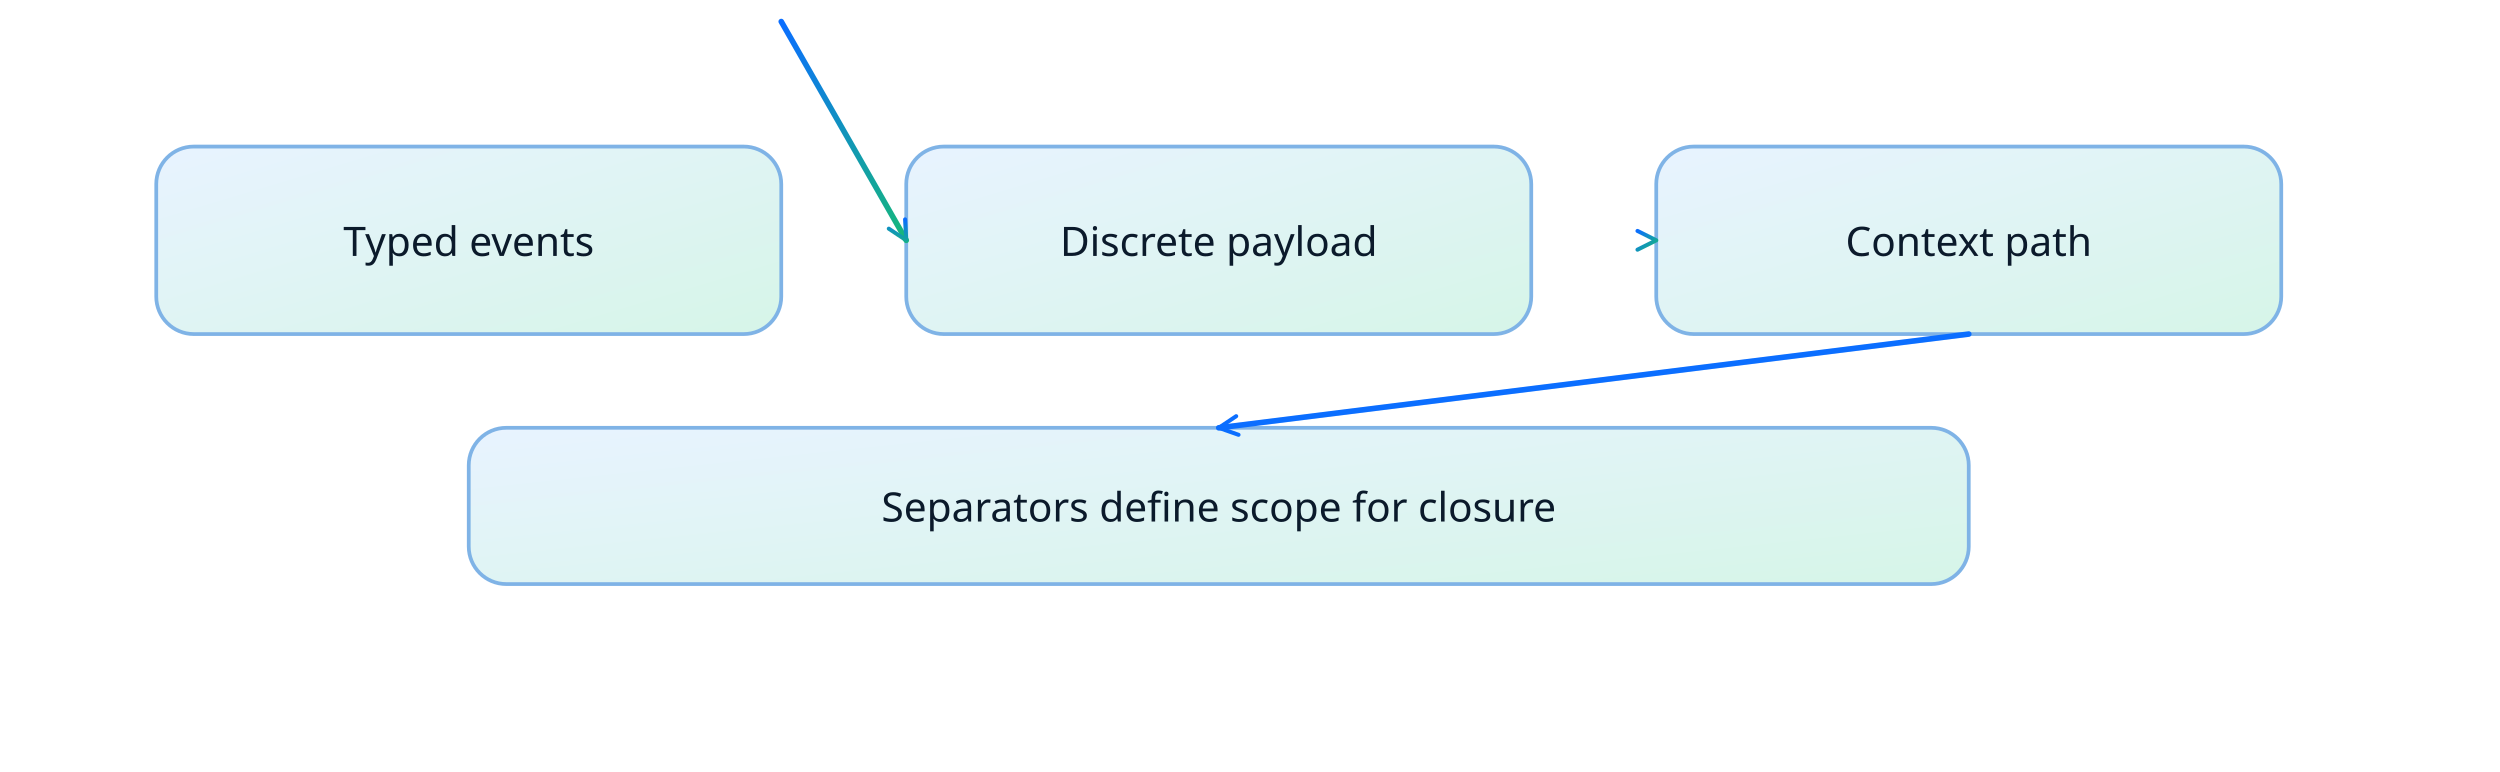
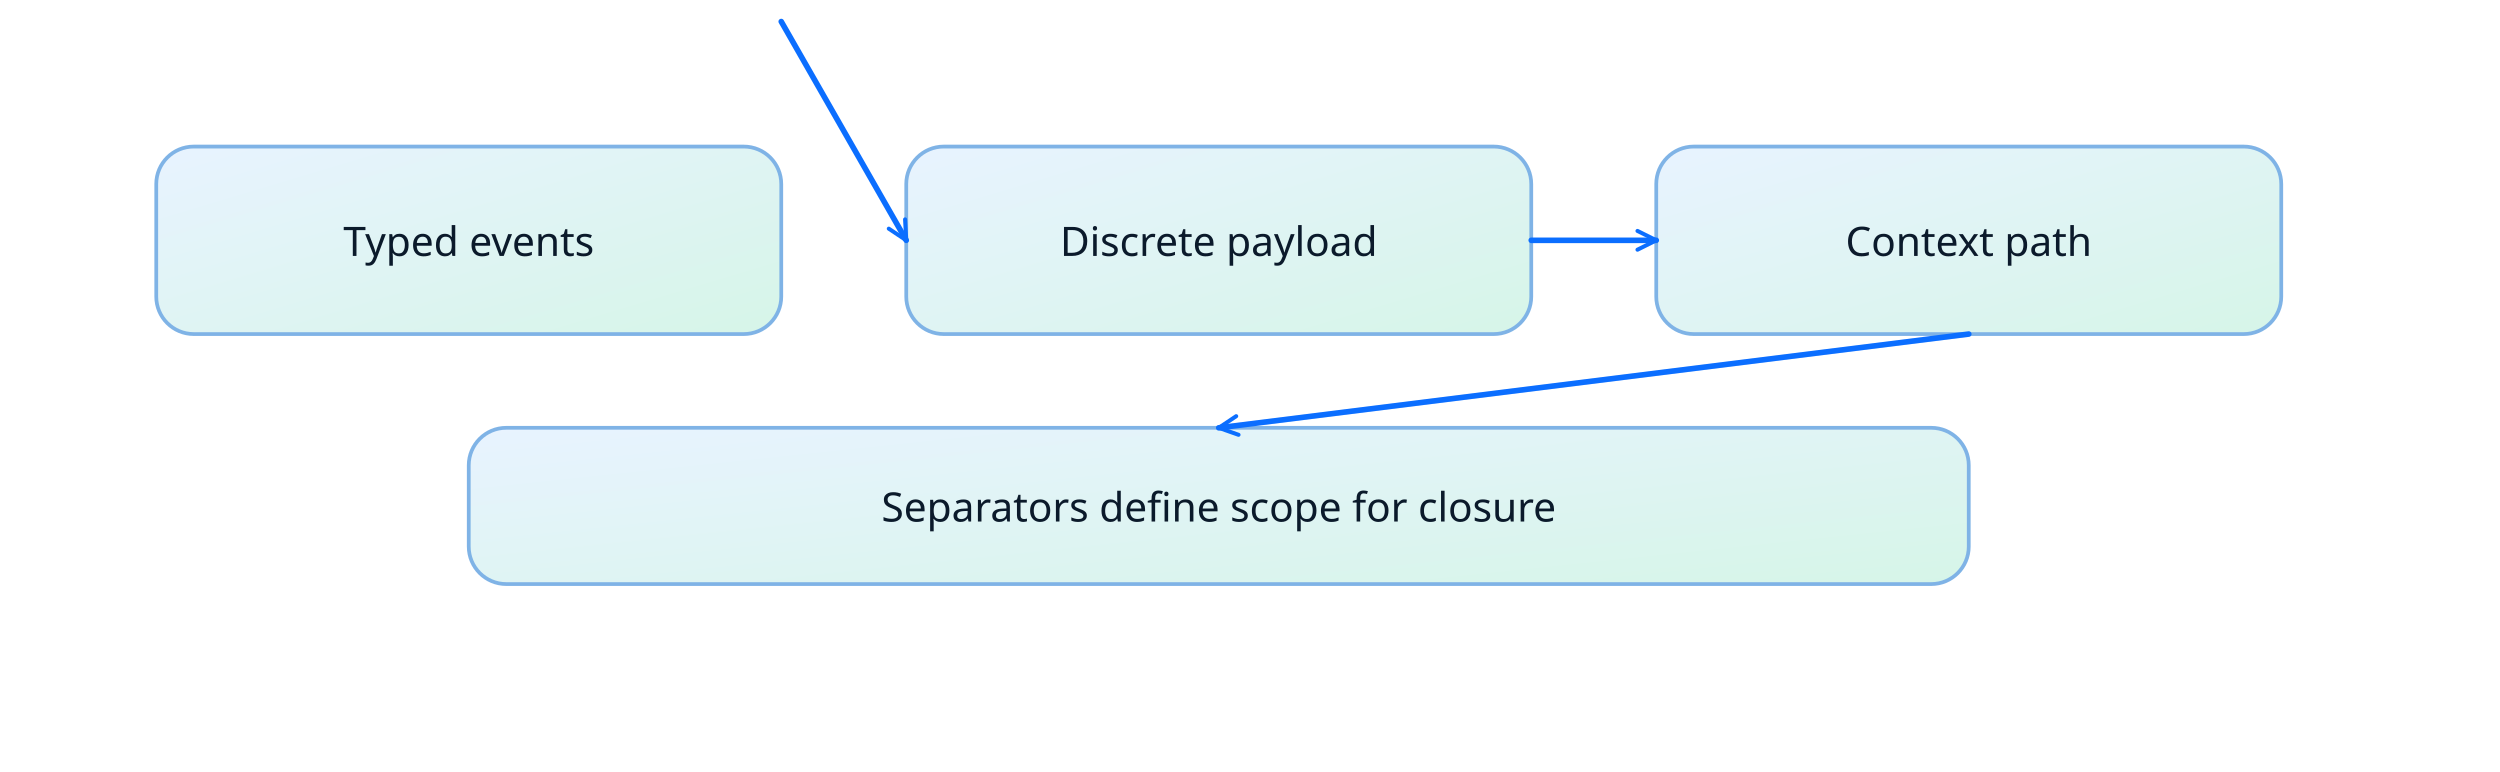
<svg xmlns="http://www.w3.org/2000/svg" viewBox="0 -6.9 800 246.9" role="img" aria-label="Event stream diagram">
  <defs>
    <linearGradient id="sky" x1="0" y1="0" x2="1" y2="1">
      <stop offset="0" stop-color="#e8f3ff" />
      <stop offset="1" stop-color="#d6f5e8" />
    </linearGradient>
    <linearGradient id="deep" x1="0" y1="0" x2="1" y2="1">
      <stop offset="0" stop-color="#0b6eff" />
      <stop offset="1" stop-color="#16b879" />
    </linearGradient>
-     <marker id="arrowhead-deep" markerWidth="8" markerHeight="8" refX="7" refY="4" orient="auto" markerUnits="userSpaceOnUse">
-       <path d="M 1 1 L 7 4 L 1 7" fill="none" stroke="url(#deep)" stroke-width="1.3" stroke-linecap="round" stroke-linejoin="round" />
-     </marker>
    <marker id="arrowhead-0b6eff" markerWidth="8" markerHeight="8" refX="7" refY="4" orient="auto" markerUnits="userSpaceOnUse">
      <path d="M 1 1 L 7 4 L 1 7" fill="none" stroke="#0b6eff" stroke-width="1.3" stroke-linecap="round" stroke-linejoin="round" />
    </marker>
  </defs>
  <rect x="50" y="40" rx="12" ry="12" width="200" height="60" fill="url(#sky)" stroke="#7fb3e6" stroke-width="1.2" />
  <text x="150" y="75" text-anchor="middle" font-size="13" fill="#0b1a2b" font-family="Space Grotesk">Typed events</text>
  <rect x="290" y="40" rx="12" ry="12" width="200" height="60" fill="url(#sky)" stroke="#7fb3e6" stroke-width="1.2" />
  <text x="390" y="75" text-anchor="middle" font-size="13" fill="#0b1a2b" font-family="Space Grotesk">Discrete payload</text>
  <rect x="530" y="40" rx="12" ry="12" width="200" height="60" fill="url(#sky)" stroke="#7fb3e6" stroke-width="1.2" />
  <text x="630" y="75" text-anchor="middle" font-size="13" fill="#0b1a2b" font-family="Space Grotesk">Context path</text>
-   <line x1="250" y="70" x2="290" y2="70" stroke="url(#deep)" stroke-width="1.8" stroke-linecap="round" marker-end="url(#arrowhead-deep)" />
-   <line x1="490" y1="70" x2="530" y2="70" stroke="url(#deep)" stroke-width="1.8" stroke-linecap="round" marker-end="url(#arrowhead-deep)" />
+   <line x1="250" y="70" x2="290" y2="70" stroke="#0b6eff" stroke-width="1.8" stroke-linecap="round" marker-end="url(#arrowhead-0b6eff)" />
+   <line x1="490" y1="70" x2="530" y2="70" stroke="#0b6eff" stroke-width="1.8" stroke-linecap="round" marker-end="url(#arrowhead-0b6eff)" />
  <rect x="150" y="130" rx="12" ry="12" width="480" height="50" fill="url(#sky)" stroke="#7fb3e6" stroke-width="1.2" />
  <text x="390" y="160" text-anchor="middle" font-size="13" fill="#0b1a2b" font-family="Space Grotesk">Separators define scope for closure</text>
  <line x1="630" y1="100" x2="390" y2="130" stroke="#0b6eff" stroke-width="1.8" stroke-linecap="round" marker-end="url(#arrowhead-0b6eff)" />
</svg>
